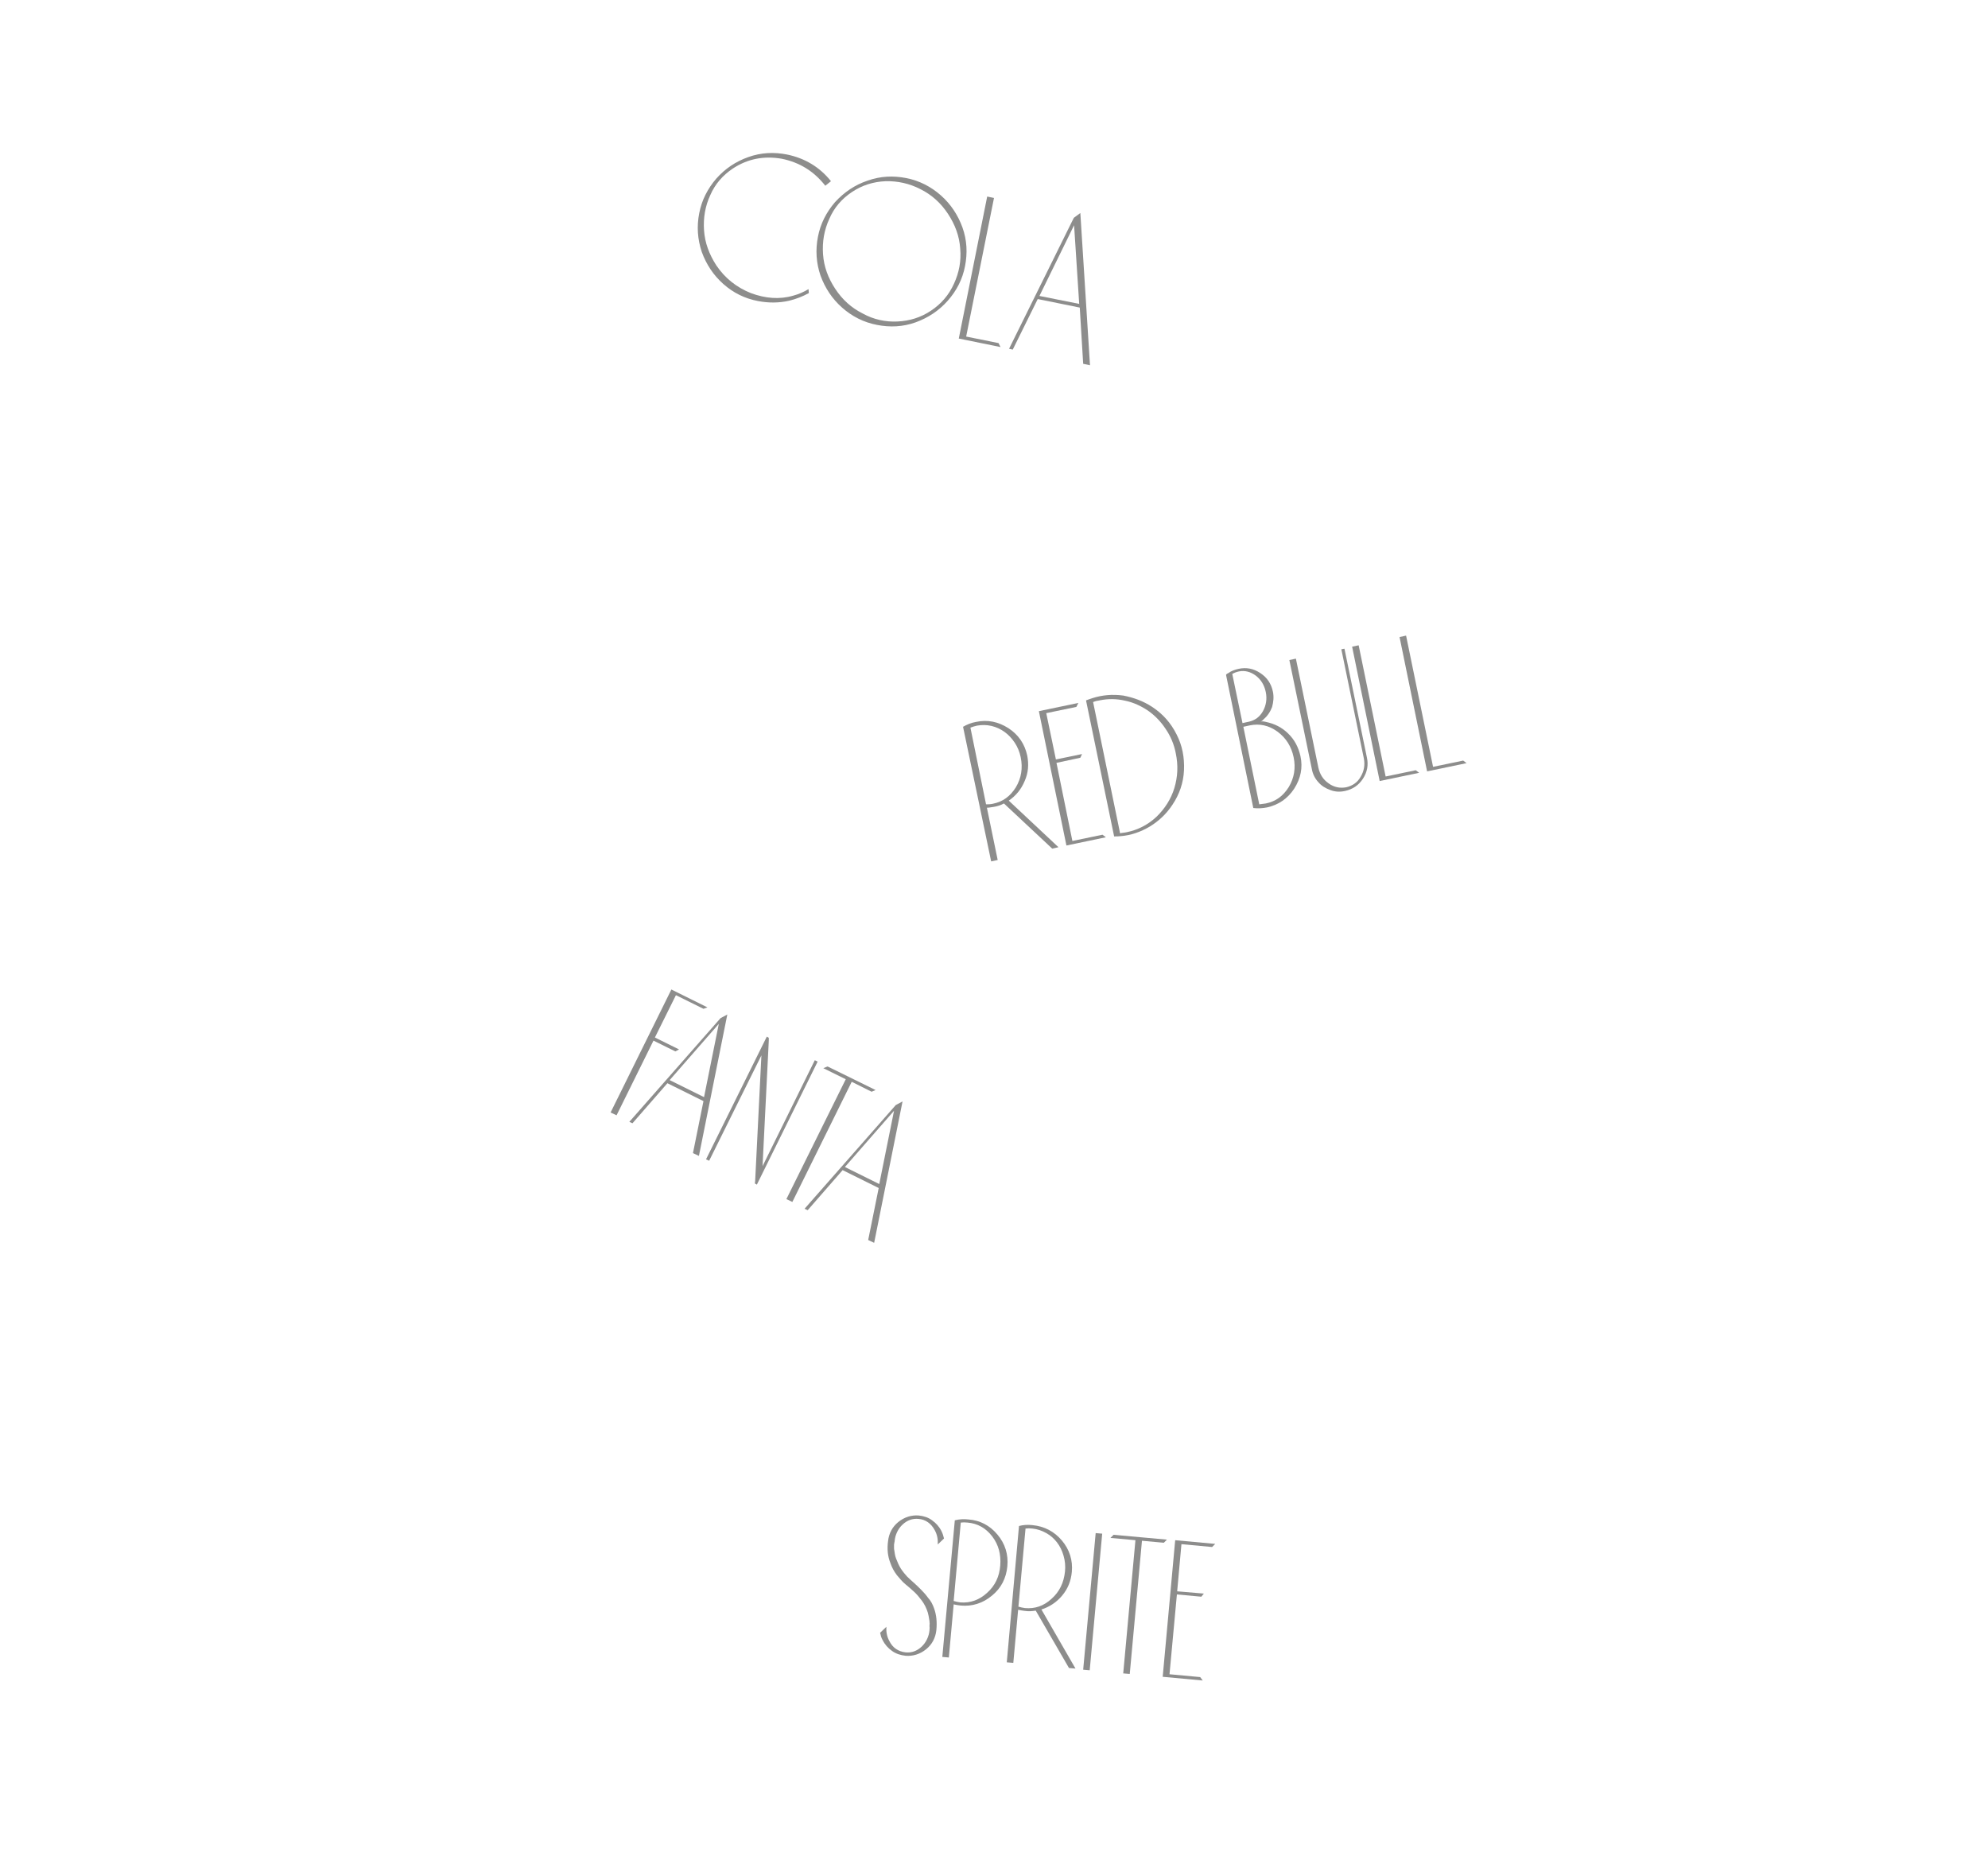
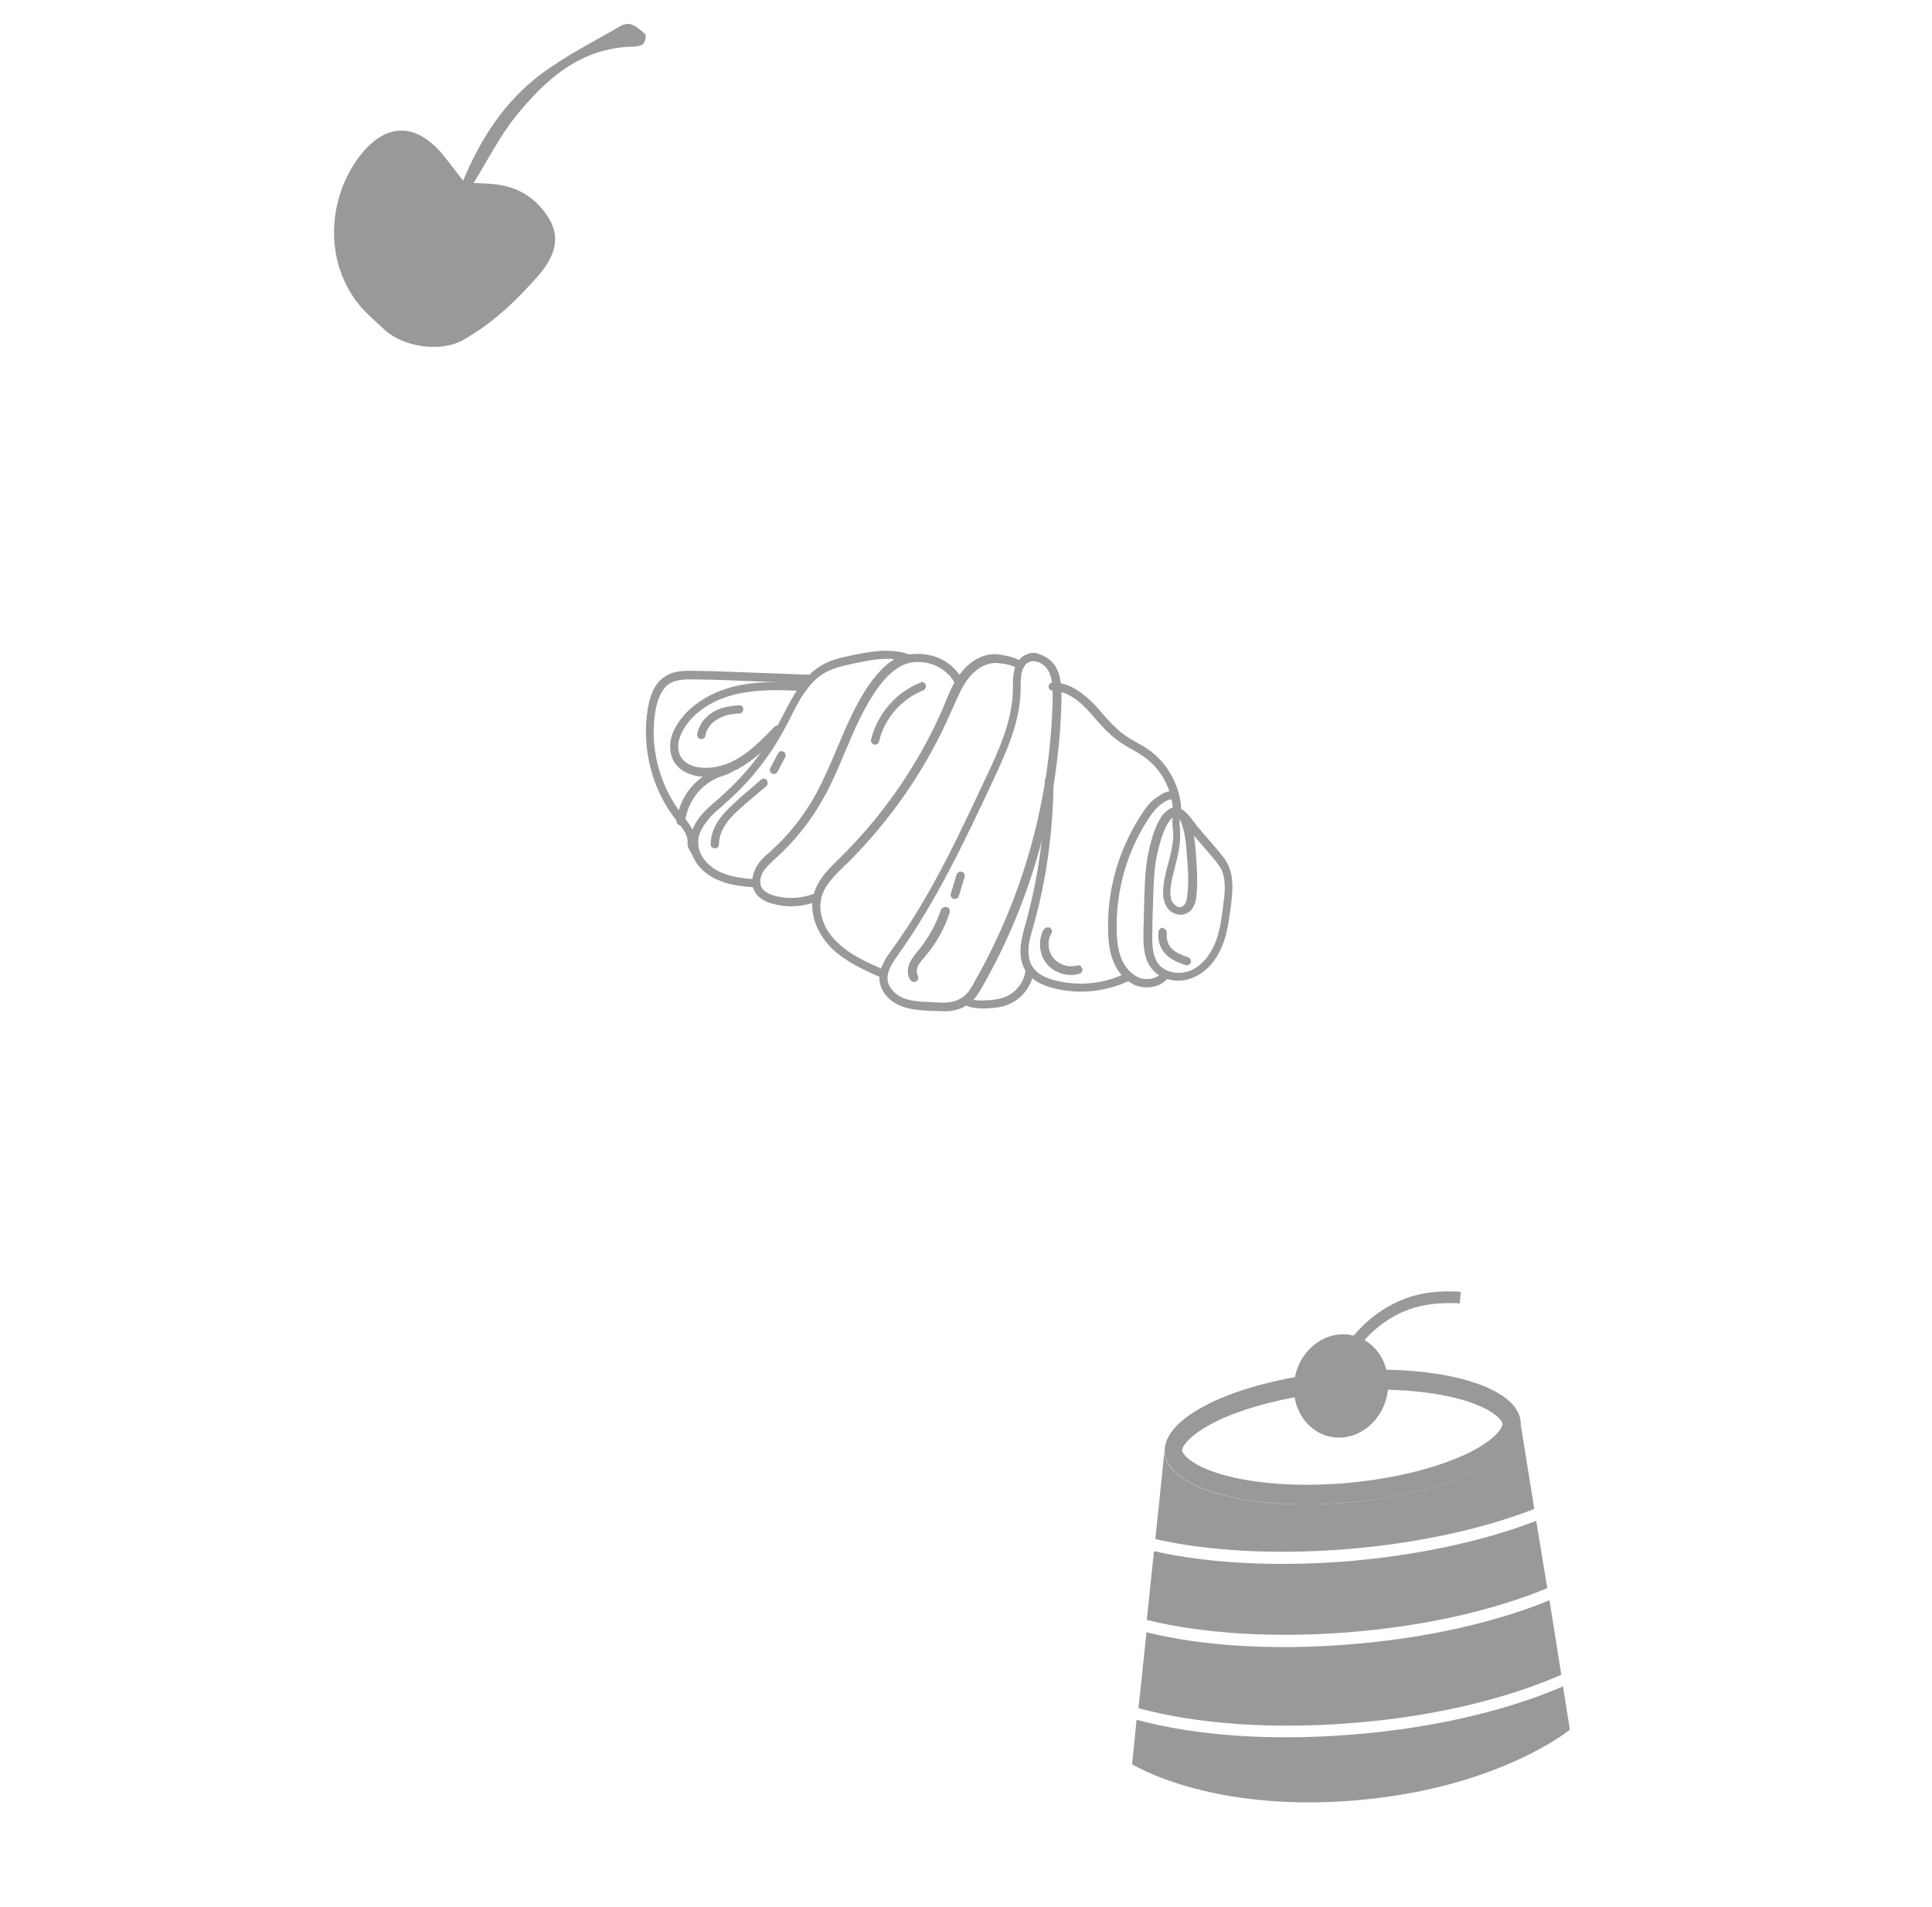
- <svg xmlns="http://www.w3.org/2000/svg" version="1.1" id="Слой_1" opacity="0.5" x="0px" y="0px" viewBox="0 0 700 657.7" style="enable-background:new 0 0 700 657.7;" xml:space="preserve">
+ <svg xmlns="http://www.w3.org/2000/svg" version="1.1" id="Слой_1" opacity="0.5" x="0px" y="0px" viewBox="0 0 700 691" style="enable-background:new 0 0 700 691;" xml:space="preserve">
  <style type="text/css">
- 	.st0{fill:#1C1C1A;}
+ 	.st0{fill:#333333;}
</style>
  <g>
-     <path class="st0" d="M279.3,104.1c1.9-0.5,3.7-1.3,5.4-2.3l0.1,1.4c-2.2,1.2-4.5,2.1-7,2.7c-3.6,0.8-7.2,0.8-10.9,0.1   c-4.7-0.9-8.7-2.9-12.2-6c-3.5-3.1-6-6.9-7.6-11.3c-1.5-4.5-1.8-9-0.9-13.6c0.9-4.7,3-8.7,6-12.2c3.1-3.5,6.8-6,11.3-7.6   s9-1.8,13.6-0.9c6.3,1.3,11.5,4.4,15.5,9.4l-2,1.6c-4-5.1-9-8.2-15.3-9.5c-6.3-1.1-12,0-17.2,3.4c-3.6,2.4-6.3,5.5-8,9.4   c-1.8,3.9-2.5,8-2.2,12.4s1.8,8.4,4.3,12.3c3.1,4.6,7.2,7.8,12.2,9.8C269.5,105.1,274.5,105.5,279.3,104.1z" />
-     <path class="st0" d="M305.5,63.6c4.5-1.6,9-1.8,13.6-0.9s8.7,3,12.2,6.1s6,6.9,7.6,11.3c1.6,4.5,1.8,9,0.9,13.6   c-0.9,4.7-3,8.7-6.1,12.2s-6.9,6-11.3,7.6c-4.5,1.6-9,1.8-13.6,0.9c-4.7-0.9-8.8-3-12.3-6.1s-6-6.9-7.6-11.3   c-1.5-4.4-1.8-9-0.9-13.6c0.9-4.7,3-8.7,6-12.2C297.2,67.7,301,65.1,305.5,63.6z M316,113.2c4.3-0.2,8.2-1.4,11.8-3.8   c3.6-2.4,6.3-5.5,8.1-9.5c1.8-3.9,2.6-8,2.2-12.4c-0.3-4.4-1.8-8.4-4.3-12.2c-2.5-3.8-5.7-6.7-9.7-8.7c-3.9-2-8-2.9-12.3-2.8   c-4.3,0.2-8.2,1.4-11.8,3.8c-3.6,2.4-6.3,5.5-8,9.5c-1.8,3.9-2.5,8-2.2,12.4s1.8,8.4,4.3,12.2s5.7,6.7,9.7,8.7   C307.6,112.5,311.8,113.4,316,113.2z" />
-     <path class="st0" d="M351.6,120.8l0.7,1.4l-14.7-3l10-50l2.4,0.5l-9.8,48.8L351.6,120.8z" />
-     <path class="st0" d="M380.4,75l3.4,53.6l-2.4-0.5l-1.2-19.8l-14.8-3l-8.8,17.8l-1.3-0.3l22.8-46.1L380.4,75z M366,104.2l14,2.8   l-1.8-27.7L366,104.2z" />
+     <g>
+       <g>
+         <path class="st0" d="M376.7,237.1c2.2,0.7,4.3,2.2,5.6,4.2c2.2,3.5,2.3,7.7,2.3,11.8c-0.7,36.3-10.4,72.2-28.3,103.8     c-1.5,2.8-3.2,5.5-5.8,7.2c-2.7,1.9-6,2.6-10.1,2.3l-3.5-0.1l0,0c-3.4-0.2-7.2-0.4-10.8-1.9c-4.1-1.7-6.9-5.1-7.4-8.8     c-0.6-4.5,2.3-8.5,4.6-11.7c13.9-19.1,23.9-40.8,33.8-61.9c4.6-9.7,9.8-20.8,9.9-32.3v-0.8c0-3.8,0.1-8.6,3.7-11.1     c1.6-1.1,3.5-1.5,5.5-1C376.2,237,376.4,237,376.7,237.1z M336.7,363.1l3.7,0.2c3.4,0.2,6.1-0.4,8.2-1.8s3.5-3.8,4.8-6.3     c17.7-31.2,27.3-66.5,28-102.4c0-3.6,0-7.3-1.8-10.1c-0.9-1.5-2.6-2.7-4.3-3c-0.8-0.2-2-0.2-3.1,0.6c-2.3,1.6-2.4,5.1-2.4,8.6     v0.8c-0.1,12.1-5.5,23.5-10.2,33.6c-9.9,21.1-20.2,43-34,62.4c-2.1,3-4.4,6.2-4,9.5c0.3,2.6,2.6,5.1,5.5,6.4     C330,362.8,333.4,363,336.7,363.1L336.7,363.1z" />
+       </g>
+       <g>
+         <path class="st0" d="M366.8,238.2c1.3,0.4,2.4,0.9,3.7,1.7c0.6,0.5,0.8,1.4,0.4,2.1c-0.5,0.6-1.4,0.8-2.1,0.4     c-2-1.4-4.6-1.9-7.2-2.1c-4.2-0.5-8.3,2.4-10.5,5.2c-2.4,3-4,6.8-5.6,10.4c-0.1,0.5-0.4,0.9-0.6,1.3c-8.9,20.8-22.1,40-38.2,55.9     l-0.7,0.6c-3.4,3.4-7,6.8-8.3,11.2c-1.5,5.3,0.6,11.8,5.6,16.5c4.6,4.6,10.8,7.3,16.7,9.9c0.7,0.4,1.1,1.3,0.7,2     c-0.4,0.7-1.3,1.1-2,0.7c-5.9-2.6-12.5-5.6-17.5-10.5c-5.6-5.7-8.2-13.3-6.3-19.6c1.4-5.2,5.3-9,9-12.6l0.6-0.6     c15.8-15.6,28.8-34.5,37.5-54.9c0.1-0.5,0.4-0.9,0.5-1.3c1.6-3.8,3.2-7.8,6-11.1c3.7-4.5,8.5-6.8,13.2-6.3     C363.5,237.4,365.2,237.7,366.8,238.2z" />
+       </g>
+       <g>
+         <path class="st0" d="M338,237.7c4.6,1.3,8.6,4.5,10.7,8.7c0.4,0.7,0,1.6-0.7,2c-0.7,0.4-1.6,0-2-0.7c-3.2-6.5-12.2-9.7-18.8-6.7     c-3,1.4-5.9,3.9-8.7,7.7c-5.3,7.1-8.9,15.6-12.3,23.7c-2.3,5.5-4.7,11.2-7.6,16.4c-4.5,8.2-10.2,15.5-17.1,21.8l-0.7,0.6     c-1.6,1.6-3.2,2.9-4.3,4.7c-0.9,1.5-1.6,4-0.5,5.8c0.7,1.2,2.4,2.3,4.7,2.9c4.8,1.3,10,1,14.6-0.9c0.7-0.3,1.7,0.1,2,0.8     c0.3,0.7-0.1,1.7-0.8,2c-5.3,2.1-11.1,2.5-16.5,1c-3.2-0.8-5.3-2.3-6.5-4.3c-1.7-3.1-0.8-6.6,0.5-9c1.3-2.2,3-3.9,4.9-5.4     l0.6-0.6c6.6-6,12.2-13.1,16.4-21c2.8-5.2,5.2-10.9,7.4-16.1c3.5-8.3,7.1-16.9,12.6-24.4c3.3-4.3,6.4-7.2,9.9-8.7     C329.8,236.7,334.1,236.6,338,237.7z" />
+       </g>
+       <g>
+         <path class="st0" d="M327.7,236.6L327.7,236.6c0.4,0.2,0.7,0.3,1,0.3c0.4,0.2,0.6,0.2,1,0.3c0.8,0.3,1.2,1.1,0.9,1.9     c-0.3,0.9-1.1,1.2-1.9,0.9c-0.3-0.1-0.5-0.2-0.9-0.3c-0.4-0.1-0.6-0.2-0.9-0.3c-5.8-1.5-12.2-0.1-17.9,1.1     c-3.2,0.7-6.7,1.4-9.6,3c-6.4,3.4-9.9,10.3-13.3,17.1c-0.6,1.2-1.3,2.6-2,3.8c-5.4,10-12.4,18.8-20.8,26.2     c-0.5,0.4-1,0.9-1.5,1.4c-2.1,1.7-4.1,3.5-5.6,5.5c-1.5,1.9-3.5,4.9-3.2,8.3c0.1,3.9,3.1,7.8,7.5,10c4.1,2,8.7,2.5,13.7,2.9     c0.8,0.1,1.4,0.8,1.3,1.6c-0.1,0.8-0.8,1.4-1.6,1.3c-5.3-0.4-10.2-0.9-14.8-3.2c-5.4-2.6-9-7.6-9.1-12.6     c-0.1-4.3,2.1-8.1,3.9-10.2c1.8-2.2,3.9-4,6.1-5.8c0.5-0.4,1-0.9,1.5-1.4c8.2-7.3,15.1-15.8,20.2-25.4c0.7-1.3,1.3-2.5,2-3.8     c3.7-7.2,7.4-14.5,14.5-18.4c3.3-1.8,6.9-2.6,10.3-3.3C314.3,236.3,321.1,234.9,327.7,236.6L327.7,236.6z" />
+       </g>
+       <g>
+         <path class="st0" d="M293.5,244.8c0.6,0.2,1.1,0.8,1.1,1.5c-0.1,0.9-0.8,1.5-1.6,1.4l-16.4-0.7c-8-0.3-16.4-0.7-24.5-0.8     c-3.6-0.1-7.3,0-9.8,1.7c-2.3,1.6-3.9,4.8-4.8,9.5c-2.3,13.2,1.4,27.4,9.7,37.9l0.5,0.6c2.1,2.8,4.6,5.9,4.3,9.8     c-0.1,0.4,0.3,1.1,0.8,1.5l0.1,0.2c0.4,0.7,0.3,1.6-0.5,2.1c-0.7,0.4-1.6,0.3-2.1-0.5l-0.1-0.2c-0.5-0.9-1.2-2.1-1.1-3.4     c0.3-2.6-1.7-5.1-3.6-7.6l-0.5-0.6c-8.9-11.2-12.6-26.3-10.3-40.4c0.9-5.6,2.9-9.4,5.9-11.4c3.3-2.4,7.3-2.4,11.6-2.3     c8.2,0.1,16.6,0.5,24.6,0.8l16.4,0.6C293.2,244.8,293.4,244.8,293.5,244.8z" />
+       </g>
+       <g>
+         <path class="st0" d="M290.2,247.4c0.6,0.2,1.1,0.8,1.1,1.5c-0.1,0.9-0.8,1.5-1.6,1.4c-7.4-0.3-15.3-0.5-22.8,1.2     c-8.1,1.9-14.6,5.9-18.5,11.6c-1.4,2.1-2.3,4.1-2.6,6.1c-0.3,2.2,0.2,4.4,1.4,5.8c1.2,1.5,3.1,2.6,5.7,3     c4.7,0.8,10.2-0.4,15.2-3.6c4.7-3,8.7-7.1,12.6-11.1c0.6-0.6,1.5-0.5,2.2,0c0.6,0.6,0.5,1.5,0,2.2c-3.9,4.1-8,8.5-13.1,11.7     c-5.7,3.6-12,5-17.4,4c-2.3-0.5-5.4-1.5-7.5-4.2c-1.7-2.1-2.4-5.1-2-8.1c0.3-2.4,1.4-4.9,3.1-7.4c4.3-6.1,11.5-10.7,20.2-12.8     c7.9-1.9,16-1.6,23.7-1.3C290,247.4,290.1,247.4,290.2,247.4z" />
+       </g>
+       <g>
+         <path class="st0" d="M266.8,275.7c0.4,0.2,0.7,0.3,0.8,0.7c0.4,0.7,0.2,1.7-0.5,2.1c-0.5,0.3-1,0.7-1.5,1l-0.2,0.1     c-1.1,0.7-2.1,1.1-3,1.4c-3.7,1-7.1,3.2-9.6,6.2s-4.1,6.7-4.6,10.5c-0.1,0.9-0.8,1.4-1.7,1.4c-0.9-0.1-1.4-0.9-1.4-1.7     c0.6-4.4,2.4-8.7,5.3-12.1c2.9-3.4,6.8-5.9,11.1-7.2c0.7-0.2,1.4-0.5,2.3-1.1l0.2-0.1c0.6-0.4,1.1-0.7,1.6-1     C266,275.6,266.4,275.5,266.8,275.7z" />
+       </g>
+       <g>
+         <path class="st0" d="M267.6,275.5c0.3,0.1,0.5,0.2,0.7,0.5c0.5,0.7,0.4,1.6-0.2,2.1l-0.6,0.5c-0.7,0.5-1.6,0.4-2.1-0.2     c-0.5-0.7-0.4-1.6,0.2-2.1l0.6-0.5C266.5,275.4,267,275.3,267.6,275.5z" />
+       </g>
+       <g>
+         <path class="st0" d="M427.2,292.9c2.3,0.6,4.1,3.3,5.6,5.2c0.5,0.7,0.8,1.2,1.2,1.6l6.8,7.9c1.5,1.8,3.2,3.7,4.3,6.1     c2.1,4.8,1.4,10.1,0.9,14.5c-0.7,4.8-1.2,10-3.2,14.6c-2.2,5.5-6,9.6-10.4,11.4c-5.4,2.4-11.9,1-15.1-3.2c-3-3.7-3.1-8.7-3-13.5     c0.1-3.9,0.2-8.1,0.3-11.9c0.2-6,0.4-12.4,1.9-18.5c1.2-5.1,3.4-11.7,7-13.8c1.1-0.7,2.3-0.9,3.5-0.6     C427,292.9,427,293,427.2,292.9z M438.6,309.8l-6.8-7.9c-0.4-0.5-0.9-1.1-1.4-1.9c-1.2-1.6-2.8-3.8-4.1-4.1     c-0.4-0.1-0.8,0-1.2,0.2c-1.9,1.1-4,5.7-5.5,12c-1.5,5.8-1.6,12-1.8,17.9c-0.1,3.8-0.3,7.8-0.3,11.9c-0.1,4.4,0,8.6,2.3,11.5     c2.4,3,7.4,4,11.6,2.3c3.7-1.6,6.8-5,8.8-9.8c1.8-4.3,2.4-9.2,3-13.8c0.5-3.9,1.2-8.8-0.6-12.9     C441.5,313.2,440,311.4,438.6,309.8L438.6,309.8z" />
+       </g>
+       <g>
+         <path class="st0" d="M385.6,247.9c3.5,1,7,3.5,10.4,6.9c1.3,1.2,2.3,2.5,3.5,3.9c2.3,2.6,4.6,5.1,7.2,7.1c1.5,1.1,3,2.1,4.7,3     c1.6,0.9,3.2,1.8,4.7,2.8c7.3,5.2,11.9,13.9,11.9,22.8c0,0.9-0.6,1.6-1.5,1.5s-1.6-0.6-1.5-1.5c-0.1-8-4.1-15.7-10.7-20.3     c-1.4-0.9-2.8-1.8-4.4-2.7c-1.7-0.9-3.4-1.9-5.1-3.2c-3-2.2-5.4-4.9-7.8-7.6c-1.1-1.3-2.2-2.6-3.3-3.7c-4.2-4.4-8.4-6.6-12.3-6.6     c-0.9-0.1-1.5-0.8-1.5-1.5c0.1-0.9,0.8-1.5,1.5-1.5C382.8,247.3,384.2,247.5,385.6,247.9z" />
+       </g>
+       <g>
+         <path class="st0" d="M426.9,293.4c0,0.1,0.1,0.1,0.1,0.1c0.8,0.3,1.1,1.1,0.9,1.9c-0.1,0.1-0.1,0.1,0,0.2     c0.1-0.3,0.4-0.4,0.6-0.6c0.7-0.3,1.6,0,2.1,0.8c2,4.3,2.3,9.1,2.7,13.4c0.3,5,0.8,10.2,0.2,15.2c-0.1,1.2-0.3,2.6-0.9,3.7     c-0.6,1.6-1.8,2.6-3.2,3.1c-2.4,0.9-5.4-0.3-6.8-2.8c-1.3-2.3-1.3-4.8-1.1-6.6c0.2-3,1-6.1,1.8-9c1-3.7,1.8-7.1,1.8-10.7     c0-0.5,0-1.1-0.2-1.7c-0.1-2-0.3-4.1,0.4-6.2C425.4,293.6,426.1,293.2,426.9,293.4z M426.8,328.6c0.4,0.2,0.9,0.2,1.3,0     c0.6-0.3,1.2-0.8,1.5-1.5c0.4-0.8,0.5-1.8,0.6-2.9c0.6-4.8,0.2-9.9-0.2-14.7c-0.3-4.2-0.7-8.6-2.4-12.4c-0.1-0.2-0.1-0.3-0.1-0.5     c-0.2,1.2-0.1,2.3,0,3.7c0,0.6,0.1,1.3,0.1,1.9c0.1,4-0.8,7.8-1.8,11.6c-0.7,2.9-1.5,5.6-1.7,8.4c-0.2,2.1,0.1,3.6,0.7,4.8     C425.5,327.7,426.1,328.4,426.8,328.6z" />
+       </g>
+       <g>
+         <path class="st0" d="M426,286.7c0.6,0.2,1.1,0.9,1,1.6c-0.1,0.9-0.9,1.4-1.7,1.4c-1.7-0.2-2.7,0.4-4.6,1.7     c-1.9,1.4-3.3,3.3-4.6,5.3c-7.9,12-11.9,26.5-11.5,40.9c0.1,2.9,0.4,6.7,1.8,10c1.4,3.2,3.7,5.6,6.3,6.7c2.9,1,6.4,0.5,8.1-1.7     c0.5-0.6,1.4-0.7,2.1-0.1c0.6,0.5,0.7,1.4,0.1,2.1c-2.6,3.1-7.4,4-11.5,2.5c-3.4-1.4-6.3-4.4-8-8.4c-1.6-3.8-1.9-7.9-2-11     c-0.5-15,3.8-30,12.1-42.6c1.4-2.1,2.9-4.4,5.3-6c2.1-1.5,3.9-2.7,6.7-2.4C425.9,286.6,426,286.6,426,286.7z" />
+       </g>
+       <g>
+         <path class="st0" d="M380.7,281.9c0.6,0.2,1,0.6,1,1.4c0,0.2,0,0.3,0,0.5c0,0.3,0.1,0.7,0,1.1c-0.3,17.1-2.6,34.2-7.3,50.8     l-0.2,0.6c-0.6,2.4-1.4,4.7-1.5,7c-0.2,1.9-0.1,4.7,1.4,7c1.5,2.4,4.4,4.1,8.7,5.1c8.3,2,17.5,1.1,25.2-2.8c0.7-0.4,1.6,0,2,0.7     c0.4,0.7,0,1.6-0.7,2c-8.4,4.1-18.3,5.1-27.2,2.9c-5.1-1.2-8.6-3.4-10.5-6.4c-1.5-2.3-2.1-5.4-1.8-8.9c0.3-2.7,1-5.2,1.6-7.6     l0.2-0.6c4.5-16.3,6.9-33.1,7.1-50c0-0.2,0-0.4-0.1-0.7c0-0.3-0.1-0.5-0.1-0.8c0-0.9,0.6-1.6,1.5-1.6     C380.5,281.9,380.7,281.9,380.7,281.9z" />
+       </g>
+       <g>
+         <path class="st0" d="M373.5,350.6c0.6,0.2,1.1,0.9,1,1.6c-0.6,4.9-4,9.5-8.7,11.6c-2.7,1.3-5.8,1.5-8.3,1.6s-5.5,0-7.9-1.2     c-0.7-0.4-1-1.3-0.6-2c0.4-0.7,1.3-1,2-0.6c1.8,1,4.1,1,6.3,0.9c2.3-0.1,5-0.4,7.3-1.4c3.6-1.6,6.4-5.2,6.9-9.2     c0.1-0.9,0.9-1.4,1.7-1.4C373.4,350.6,373.4,350.6,373.5,350.6z" />
+       </g>
+     </g>
+     <g>
+       <path class="st0" d="M268.3,255.6c0.6,0.2,1.1,0.7,1,1.4c0,0.9-0.6,1.6-1.5,1.6c-3.1,0-5.8,0.8-7.8,2c-2.4,1.3-4,3.6-4.4,5.9    c-0.1,0.9-0.9,1.4-1.7,1.3c-0.9-0.1-1.4-0.9-1.3-1.7c0.5-3.2,2.6-6.2,5.8-8.1c2.5-1.5,5.6-2.2,9.3-2.4    C267.8,255.6,268.1,255.6,268.3,255.6z" />
+     </g>
+     <g>
+       <path class="st0" d="M277.1,282.2c0.3,0.1,0.5,0.2,0.7,0.5c0.5,0.7,0.4,1.6-0.1,2.1l-7.6,6.5c-2.3,2-4.7,4-6.6,6.6    c-1.4,1.9-3,4.6-3,8c0,0.9-0.6,1.6-1.5,1.5c-0.9,0-1.6-0.6-1.5-1.5c0-3.3,1.2-6.6,3.7-9.8c2.1-2.7,4.7-4.9,7-7.1l7.6-6.5    C276.1,282.2,276.7,282,277.1,282.2z" />
+     </g>
+     <g>
+       <path class="st0" d="M283.6,272.3c0.1,0.1,0.2,0,0.3,0.1c0.7,0.4,1,1.3,0.6,2l-2.8,5.3c-0.4,0.7-1.3,1-2,0.6c-0.7-0.5-1-1.3-0.6-2    l2.8-5.3C282.3,272.3,282.9,272,283.6,272.3z" />
+     </g>
+     <g>
+       <path class="st0" d="M334.5,247.2c0.4,0.2,0.7,0.5,0.9,0.9c0.2,0.8-0.1,1.7-0.8,2c-8,3.2-14.2,10.3-16.1,18.6    c-0.2,0.8-1,1.3-1.8,1.1c-0.8-0.2-1.3-1-1.1-1.8c2.3-9.3,9.1-17.3,18.1-20.7C333.9,247,334.2,247,334.5,247.2z" />
+     </g>
+     <g>
+       <path class="st0" d="M343.1,328.7L343.1,328.7c0.8,0.2,1.2,1.1,1,1.9c-1.8,5.8-4.8,11.1-8.7,15.7c-0.1,0.3-0.3,0.3-0.5,0.6    c-0.9,1-1.7,2-2.3,3.1c-0.4,1-0.7,2.4-0.1,3.4c0.4,0.7,0.3,1.6-0.5,2.2c-0.7,0.4-1.6,0.3-2.2-0.5c-1.1-1.7-1.2-4.1-0.1-6.4    c0.8-1.5,1.7-2.7,2.7-3.9c0.1-0.3,0.3-0.3,0.5-0.6c3.5-4.3,6.3-9.4,8.1-14.7C341.4,328.9,342.4,328.5,343.1,328.7z" />
+     </g>
+     <g>
+       <path class="st0" d="M348.5,315.9c0.8,0.2,1.2,1.1,1,1.9l-2.1,6.9c-0.2,0.8-1.1,1.2-1.9,1c-0.8-0.2-1.2-1.1-1-1.9l2.1-6.9    C346.8,316.2,347.6,315.7,348.5,315.9z" />
+     </g>
+     <g>
+       <path class="st0" d="M380.1,336.1c0.1,0.1,0.2,0,0.3,0.1c0.7,0.4,1,1.3,0.5,2.1c-1.6,2.7-1.2,6.5,0.8,8.9s5.5,3.5,8.5,2.7    c0.9-0.3,1.6,0.2,1.9,1.1s-0.2,1.6-1.1,1.9c-4.2,1.2-9-0.3-11.8-3.7c-2.7-3.4-3.2-8.4-1.1-12.3    C378.7,336.2,379.4,335.9,380.1,336.1z" />
+     </g>
+     <g>
+       <path class="st0" d="M421.7,336.5c0.7,0.2,1.1,0.9,1.1,1.7c-0.3,2.1,0.4,4.3,1.8,5.6c1.5,1.5,3.8,2.4,5.9,3.1    c0.7,0.2,1.2,1.1,0.9,1.9c-0.2,0.7-1.1,1.2-1.9,0.9c-2.3-0.8-5-1.7-7.1-3.9c-2.2-2.1-3.1-5.4-2.6-8.3c0.1-0.8,0.9-1.4,1.7-1.3    C421.6,336.5,421.6,336.5,421.7,336.5z" />
+     </g>
  </g>
  <g>
-     <path class="st0" d="M339.1,255.9c1.4-0.8,2.8-1.4,4.5-1.7c4.1-0.9,7.9-0.1,11.5,2.2c3.5,2.3,5.7,5.5,6.6,9.6   c0.6,3.1,0.4,6.1-0.9,9c-1.2,2.9-3.1,5.2-5.6,6.9l17.5,16.4l-2.2,0.5l-17-15.9c-1.1,0.6-2.3,1-3.6,1.2c-0.8,0.1-1.6,0.3-2.4,0.3   l3.8,18.4l-2.3,0.5L339.1,255.9z M347.2,283.2c0.8,0,1.5,0,2.4-0.2c3.5-0.7,6.1-2.6,8.1-5.8c1.9-3.2,2.5-6.7,1.7-10.6   c-0.4-1.9-1.1-3.6-2.1-5.1s-2.2-2.8-3.6-3.8s-2.9-1.7-4.6-2.1s-3.4-0.4-5.1-0.1c-0.8,0.2-1.6,0.4-2.3,0.7L347.2,283.2z" />
-     <path class="st0" d="M377.6,296.1l10.6-2.2l1.2,0.9l-13.9,2.9l-9.7-47.3l13.9-2.9l-0.7,1.4l-10.6,2.2l3.4,16.3l9.2-1.9l-0.6,1.3   l-8.4,1.8L377.6,296.1z" />
-     <path class="st0" d="M405.7,248.9c3.8,2.5,6.6,5.7,8.6,9.7c2,3.9,2.8,8.1,2.6,12.6c-0.2,4.4-1.6,8.5-4.1,12.2   c-2.1,3.2-4.8,5.7-7.9,7.6c-3.2,1.9-6.6,3.1-10.2,3.4c-0.8,0.1-1.7,0.1-2.4,0.1l-9.9-47.9c0.7-0.3,1.5-0.5,2.3-0.8   c3.5-1.1,7-1.4,10.8-0.9C399.1,245.6,402.5,246.8,405.7,248.9z M396.8,293c3.9-0.8,7.4-2.6,10.4-5.4c2.9-2.8,5.1-6.2,6.3-10.1   c1.2-4,1.4-8,0.5-12.3c-0.6-3.1-1.8-6-3.6-8.6c-1.7-2.6-3.9-4.8-6.2-6.4c-2.4-1.6-5.1-2.9-8.1-3.5c-3-0.7-6-0.7-8.9-0.1   c-0.8,0.1-1.6,0.3-2.3,0.6l9.5,46.2C395.2,293.2,396,293.2,396.8,293z" />
-     <path class="st0" d="M445.8,254.2c2.9,0.6,5.6,1.9,7.8,4.1c2.2,2.1,3.6,4.8,4.3,7.9c0.9,4.1,0.1,7.9-2.2,11.5   c-2.3,3.5-5.5,5.7-9.6,6.6c-1.6,0.3-3.2,0.4-4.8,0.2l-9.6-46.9c0.2-0.3,0.5-0.5,0.8-0.6c1.1-0.8,2.3-1.2,3.6-1.5   c2.8-0.6,5.3-0.1,7.7,1.5c2.4,1.6,3.8,3.7,4.4,6.5c0.4,1.9,0.2,3.7-0.3,5.5c-0.7,1.8-1.7,3.2-3.1,4.4c-0.2,0.3-0.6,0.5-0.9,0.7   C444.3,253.9,445.1,254,445.8,254.2z M445.7,282.9c3.5-0.7,6.1-2.6,8.1-5.8c1.9-3.2,2.5-6.7,1.7-10.5s-2.7-6.8-5.7-9   c-3-2.2-6.3-2.9-9.7-2.2l-2.3,0.5l5.6,27.3C444.1,283.1,444.9,283,445.7,282.9z M433.9,237.3l3.6,17.3l2.3-0.5   c2.1-0.5,3.7-1.6,4.9-3.7c1.1-2,1.5-4.3,1-6.7c-0.5-2.5-1.7-4.4-3.5-5.8c-1.9-1.4-3.9-1.9-5.9-1.5   C435.3,236.6,434.6,236.9,433.9,237.3z" />
-     <path class="st0" d="M472.3,228.6l1.1-0.2l7.9,38.3c0.6,2.7,0.1,5.2-1.4,7.5s-3.6,3.7-6.3,4.3c-1.8,0.4-3.5,0.3-5.1-0.3   c-1.7-0.6-3.2-1.5-4.3-2.8c-1.2-1.3-2-2.9-2.3-4.7l-7.9-38.3l2.3-0.5l7.9,38.3c0.5,2.4,1.7,4.3,3.6,5.6c1.9,1.4,4,1.8,6.2,1.4   c2.2-0.5,4-1.7,5.1-3.7c1.2-2,1.6-4.2,1.1-6.6L472.3,228.6z" />
-     <path class="st0" d="M498.5,271.2l1.2,0.9l-13.9,2.9l-9.7-47.3l2.3-0.5l9.5,46.2L498.5,271.2z" />
-     <path class="st0" d="M515.2,267.8l1.2,0.9l-13.9,2.9l-9.7-47.3l2.3-0.5l9.5,46.2L515.2,267.8z" />
+     <path class="st0" d="M485.8,496.9c-35.7,2.9-64.2,15.8-63.8,29s29.6,21.6,65.2,18.7c35.7-2.9,64.2-15.8,63.8-29   C550.5,502.4,521.5,494,485.8,496.9z M530.2,527.4c-11.4,5.1-26.8,8.7-43.4,10.1c-16.6,1.3-32,0.2-43.8-3.1   c-11.9-3.5-14.7-7.7-14.7-8.9c0-1.2,2.5-5.9,14.2-11.3c11.4-5.1,26.8-8.7,43.4-10.1c16.6-1.3,32-0.2,43.8,3.1   c11.9,3.5,14.7,7.7,14.7,8.9C544.3,517.3,542,522,530.2,527.4z" />
+     <g>
+       <ellipse transform="matrix(0.2174 -0.9761 0.9761 0.2174 -109.9234 867.2361)" class="st0" cx="485.8" cy="502.2" rx="18.8" ry="17" />
+     </g>
+     <g>
+       <path class="st0" d="M486.6,497.8l-3.5-1.6c4.9-12,14.8-21.5,26.2-25.7c5.9-2.2,12.6-2.9,20-2.4l-0.4,4.2    c-6.9-0.4-13.1,0.3-18.4,2.2C500,478.3,491.2,487,486.6,497.8z" />
+     </g>
+     <g>
+       <g>
+         <path class="st0" d="M560.6,575.5l-4-24.4c-19.1,7.4-43.4,12.6-68.9,14.7c-25.5,2-50.1,0.7-69.6-3.7l-2.6,24.9     c20.1,5,45.9,6.6,72.9,4.5C515.4,589.4,540.9,583.7,560.6,575.5z" />
+       </g>
+       <g>
+         <path class="st0" d="M489.4,624.4c28.5-2.1,55.7-8.5,76.3-17.5l-4.3-27c-20,8.2-45.7,13.9-72.7,16c-27.1,2.2-53,0.6-73.3-4.4     l-2.9,27.5C433.5,624.7,460.8,626.7,489.4,624.4z" />
+       </g>
+       <g>
+         <path class="st0" d="M566.3,611.1c-21,9.1-48.3,15.3-76.9,17.5c-28.8,2.3-56.1,0.4-77.6-5.4l-1.6,16.1c0,0,27.4,17.3,79.8,13.2     c52.5-4.1,78.8-25.7,78.8-25.7L566.3,611.1z" />
+       </g>
+       <g>
+         <path class="st0" d="M550.9,515.6c0.3,13.2-28.1,26.1-63.8,29s-64.8-5.5-65.2-18.7l-3.3,31.8c19.2,4.4,43.5,5.7,68.9,3.7     c25.4-2,49.7-7.3,68.4-14.6L550.9,515.6z" />
+       </g>
+     </g>
  </g>
  <g>
-     <path class="st0" d="M247.7,355.2l-9.7-4.8l-7.4,14.9l8.5,4.2l-1.3,0.7l-7.7-3.8l-13,26.3l-2.1-1l21.4-43.3l12.7,6.3L247.7,355.2z" />
-     <path class="st0" d="M256.1,357.2l-10,49.8l-2.1-1l3.7-18.3l-12.7-6.3l-12.3,14.1l-1.1-0.5l32.1-36.5L256.1,357.2z M235.8,380.3   l12.1,6l5.2-25.8L235.8,380.3z" />
-     <path class="st0" d="M286.9,373.3l1,0.5l-21.4,43.3l-0.7-0.4l0.1-0.9l2.2-44.2l-18.4,37.1l-1.1-0.5L270,365l0.7,0.4v1l-2.2,44.2   L286.9,373.3z" />
-     <path class="st0" d="M291.4,375.5l16.9,8.3l-1.4,0.6l-7-3.5L279,423.2l-2.1-1l20.9-42.2l-7.9-3.9L291.4,375.5z" />
-     <path class="st0" d="M317.8,387.8l-10,49.8l-2.1-1l3.7-18.3l-12.7-6.3l-12.3,14.1l-1.1-0.5l32.1-36.5L317.8,387.8z M297.5,410.9   l12.1,6l5.2-25.8L297.5,410.9z" />
-   </g>
-   <g>
-     <path class="st0" d="M328.9,566.3c0.8,2.2,1.1,4.8,0.8,7.7c-0.3,2.7-1.5,5-3.6,6.7s-4.6,2.5-7.2,2.3c-1.8-0.2-3.4-0.7-4.8-1.7   s-2.5-2.2-3.3-3.8c-0.5-0.8-0.7-1.7-0.9-2.6l2.2-2.1c-0.1,1.8,0.2,3.4,1,4.9c1.2,2.5,3.2,3.8,5.8,4.1c2.1,0.2,4-0.5,5.6-2   s2.6-3.6,2.8-5.9c0-0.1,0-0.2,0-0.4s0.1-0.4,0-0.6c0-0.2,0-0.4,0-0.7s0.1-0.6,0-0.9c0-0.3,0-0.7-0.1-1c-0.1-0.4-0.1-0.8-0.2-1.2   c-0.1-0.5-0.2-0.9-0.3-1.3c-0.5-1.6-1.2-3-2.1-4.2s-1.8-2.3-2.8-3.2s-2-1.8-3-2.6s-2-2-3-3.2c-1-1.3-1.8-2.8-2.3-4.3   c-0.9-2.3-1.2-4.8-0.8-7.7c0.3-2.7,1.5-5,3.6-6.7s4.6-2.5,7.2-2.3c1.8,0.2,3.4,0.7,4.7,1.7c1.4,1,2.5,2.2,3.3,3.8   c0.4,0.8,0.7,1.7,0.9,2.6l-2.2,2.1c0.1-1.8-0.2-3.4-1-4.9c-1.3-2.5-3.3-3.9-5.8-4.1c-2.1-0.2-4,0.5-5.6,2s-2.6,3.6-2.8,5.9   c0,0.1,0,0.2-0.1,0.5c0,0.3-0.1,0.5-0.1,0.7s0,0.5,0,0.9s0,0.8,0.1,1.1c0.1,0.4,0.1,0.8,0.2,1.3s0.2,1,0.4,1.5   c0.5,1.3,1,2.5,1.7,3.6s1.5,2,2.2,2.8c0.8,0.8,1.6,1.5,2.5,2.3s1.7,1.6,2.5,2.4c0.8,0.8,1.6,1.7,2.4,2.8   C327.8,563.7,328.4,564.9,328.9,566.3z" />
-     <path class="st0" d="M351.2,540.3c2.7,3.2,3.9,7,3.5,11.2s-2.2,7.7-5.4,10.3c-3.2,2.7-7,3.9-11.1,3.5c-0.8-0.1-1.6-0.2-2.4-0.4   l-1.7,18.7l-2.3-0.2l4.4-48.1c1.6-0.4,3.2-0.5,4.8-0.3C345.1,535.3,348.5,537.1,351.2,540.3z M347.6,560.8c2.8-2.5,4.3-5.7,4.6-9.6   c0.3-3.9-0.6-7.3-2.8-10.2c-2.3-3-5.2-4.6-8.7-4.9c-0.8-0.1-1.7-0.1-2.4,0l-2.5,27.6c0.7,0.2,1.5,0.4,2.3,0.5   C341.7,564.5,344.9,563.3,347.6,560.8z" />
-     <path class="st0" d="M358.8,537.3c1.5-0.4,3.1-0.5,4.8-0.3c4.1,0.4,7.6,2.2,10.3,5.4c2.7,3.2,3.9,7,3.5,11.1   c-0.3,3.2-1.4,5.9-3.4,8.3c-2,2.4-4.5,4-7.3,4.9l12,20.8l-2.3-0.2l-11.7-20.2c-1.3,0.2-2.5,0.3-3.8,0.1c-0.8-0.1-1.6-0.2-2.4-0.4   l-1.7,18.7l-2.3-0.2L358.8,537.3z M358.6,565.7c0.7,0.2,1.5,0.4,2.3,0.5c3.5,0.3,6.6-0.7,9.4-3.3c2.8-2.5,4.3-5.7,4.7-9.6   c0.2-1.9,0-3.8-0.5-5.5c-0.5-1.8-1.3-3.4-2.3-4.7s-2.3-2.5-3.8-3.3c-1.6-0.9-3.1-1.4-4.9-1.6c-0.8-0.1-1.7-0.1-2.4,0L358.6,565.7z" />
-     <path class="st0" d="M381.4,587.9l4.4-48.1l2.3,0.2l-4.4,48.1L381.4,587.9z" />
-     <path class="st0" d="M392.1,540.4l18.8,1.7l-1.1,1.1l-7.7-0.7l-4.3,46.9l-2.3-0.2l4.3-46.9l-8.8-0.8L392.1,540.4z" />
-     <path class="st0" d="M411.8,589.5l10.8,1l0.9,1.2l-14.1-1.3l4.4-48.1l14.1,1.3l-1.1,1.1l-10.8-1l-1.5,16.6l9.4,0.8l-0.9,1.1   l-8.6-0.8L411.8,589.5z" />
+     <path class="st0" d="M167.8,65.5c6.6-15.9,15.3-28.8,27.9-38.4c9-6.8,19.4-12,29.2-17.7c3.8-2.2,6.4,1,8.9,3c0.4,0.3,0,2.6-0.7,3.4   s-2.3,1-3.5,1.1c-19.3,0.3-32,11.9-43,25.6c-5.5,6.8-9.5,14.9-15,23.8c3.7,0.2,5.3,0.2,6.9,0.4c9.1,0.7,16.1,5.2,20.6,12.8   c4.6,8,0.7,15-4.6,21c-7.8,8.8-16.2,16.8-26.7,22.7c-8.3,4.7-22,2.5-28.8-4c-2.7-2.6-5.6-5-8.1-7.8c-14.2-16.6-11.9-40.1-0.6-54.8   c8.2-10.7,18.5-13,28.6-2.3C161.8,57.4,164.3,61.1,167.8,65.5z" />
  </g>
</svg>
